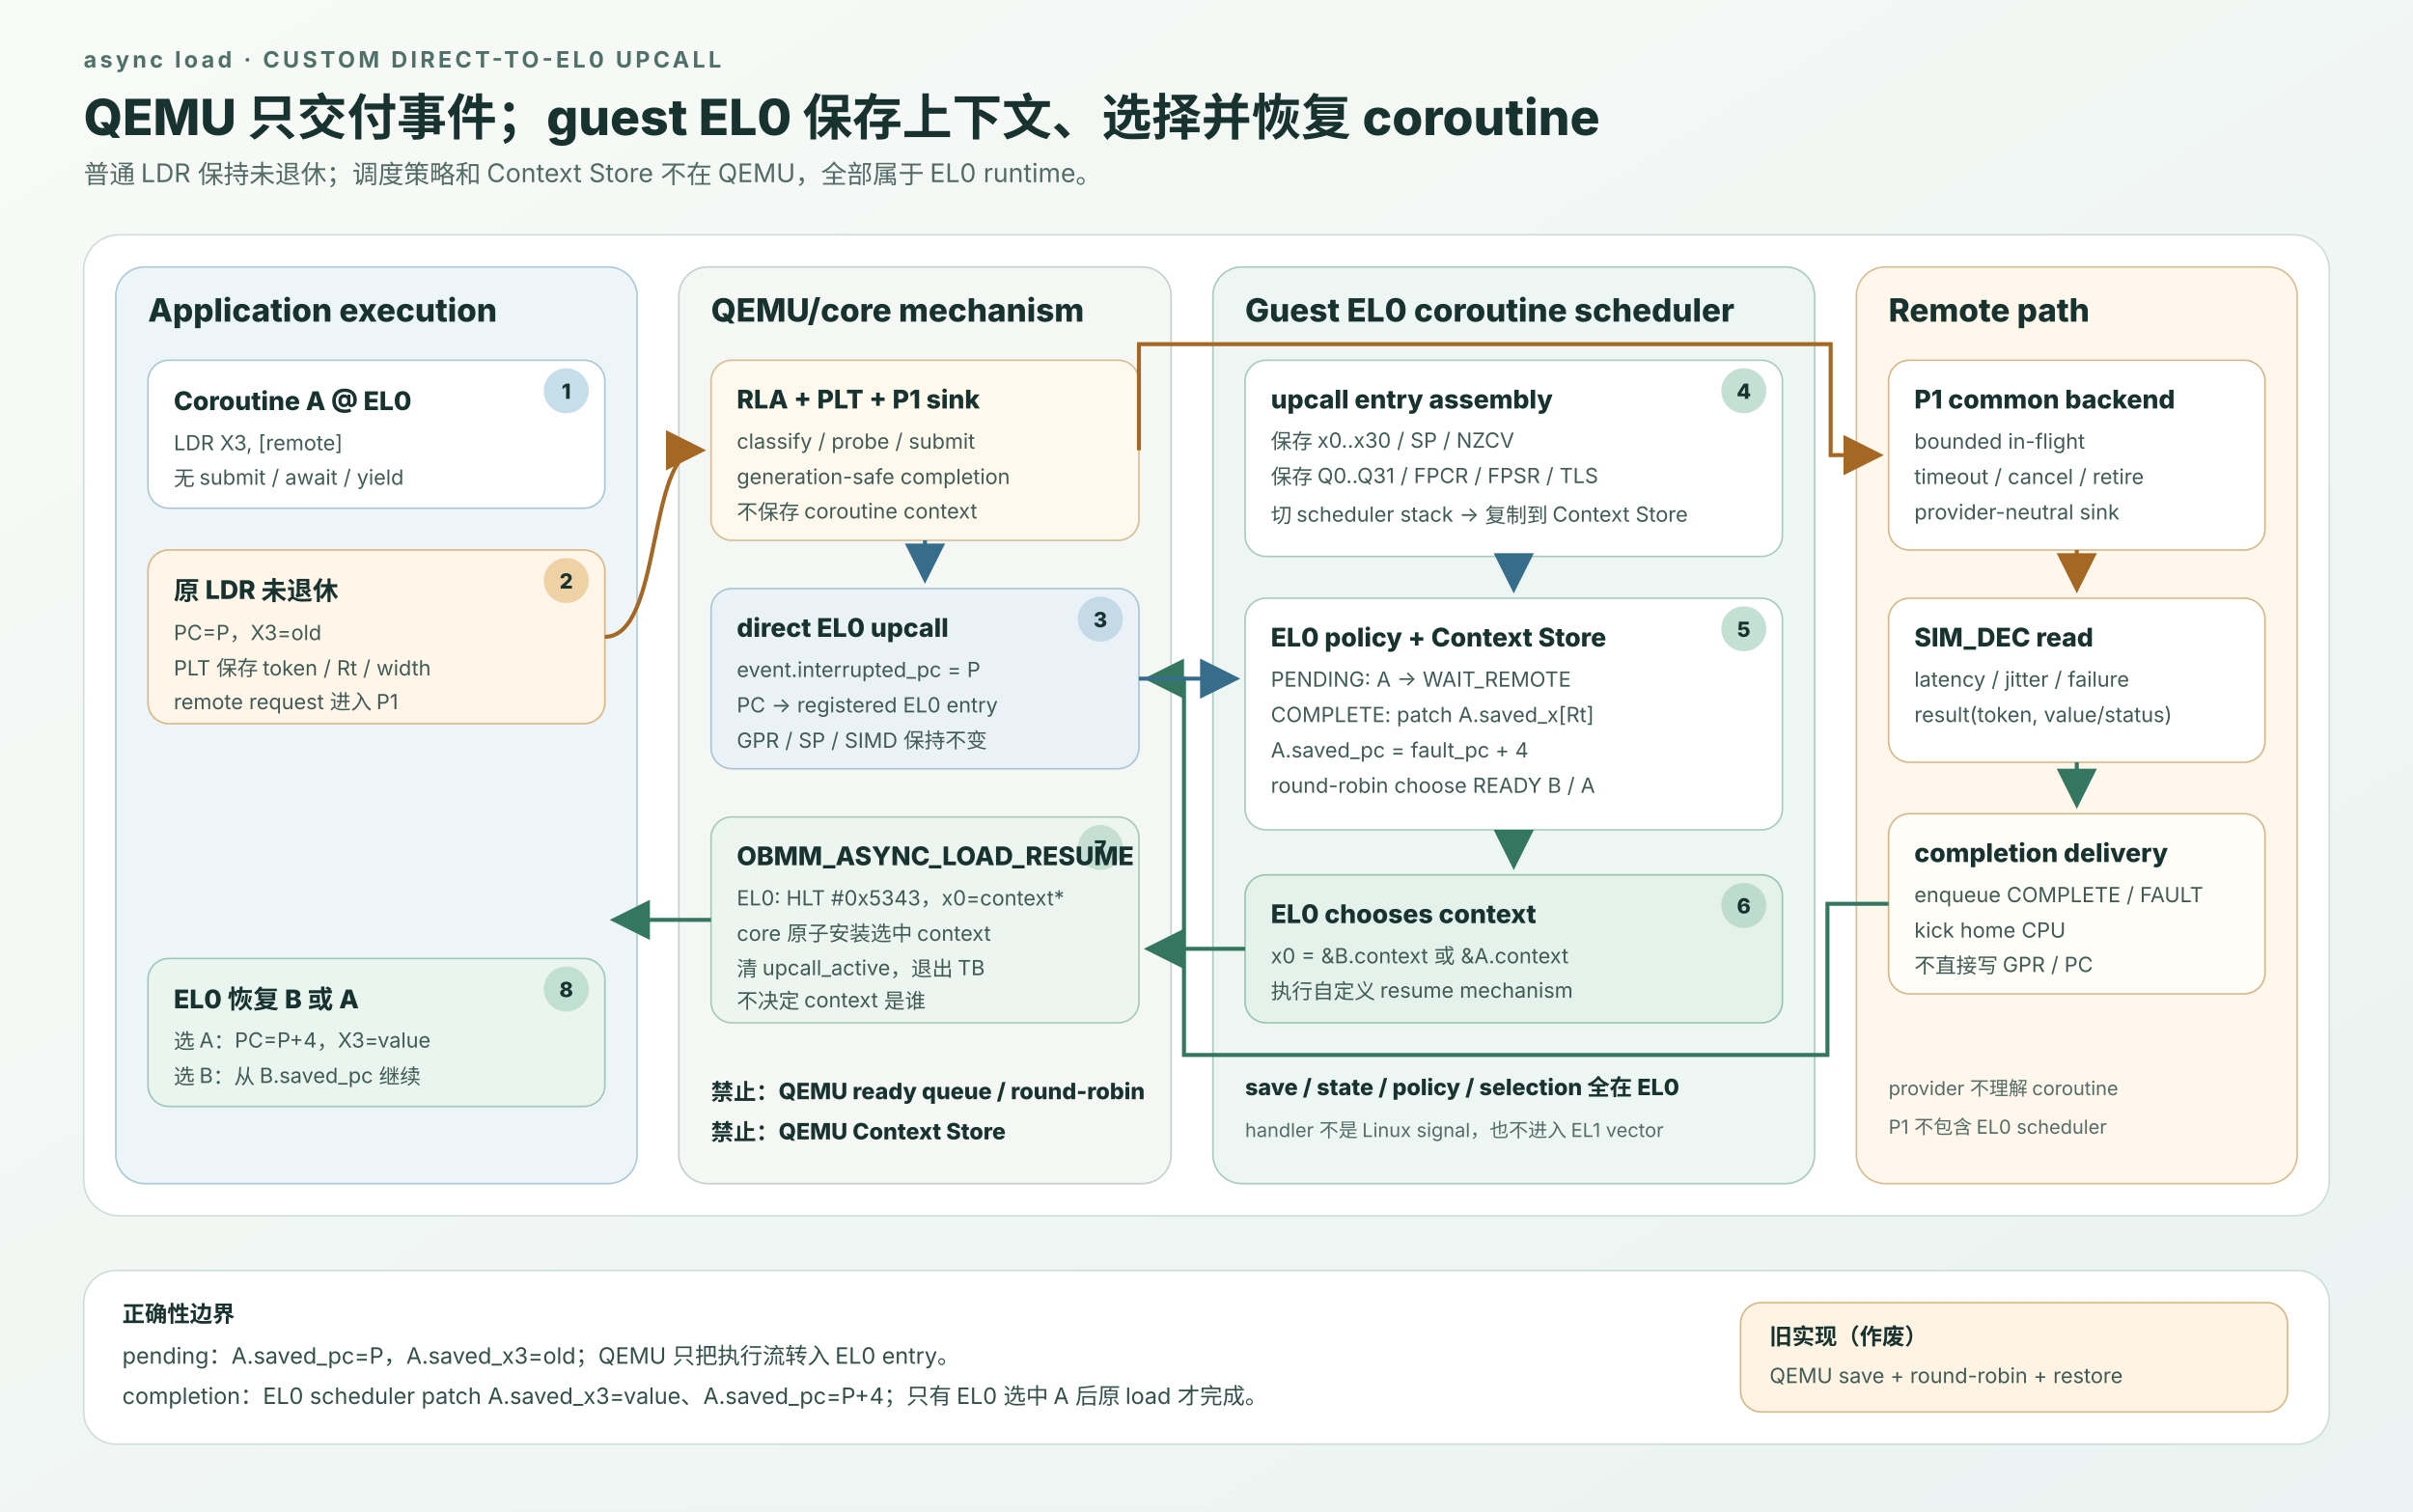
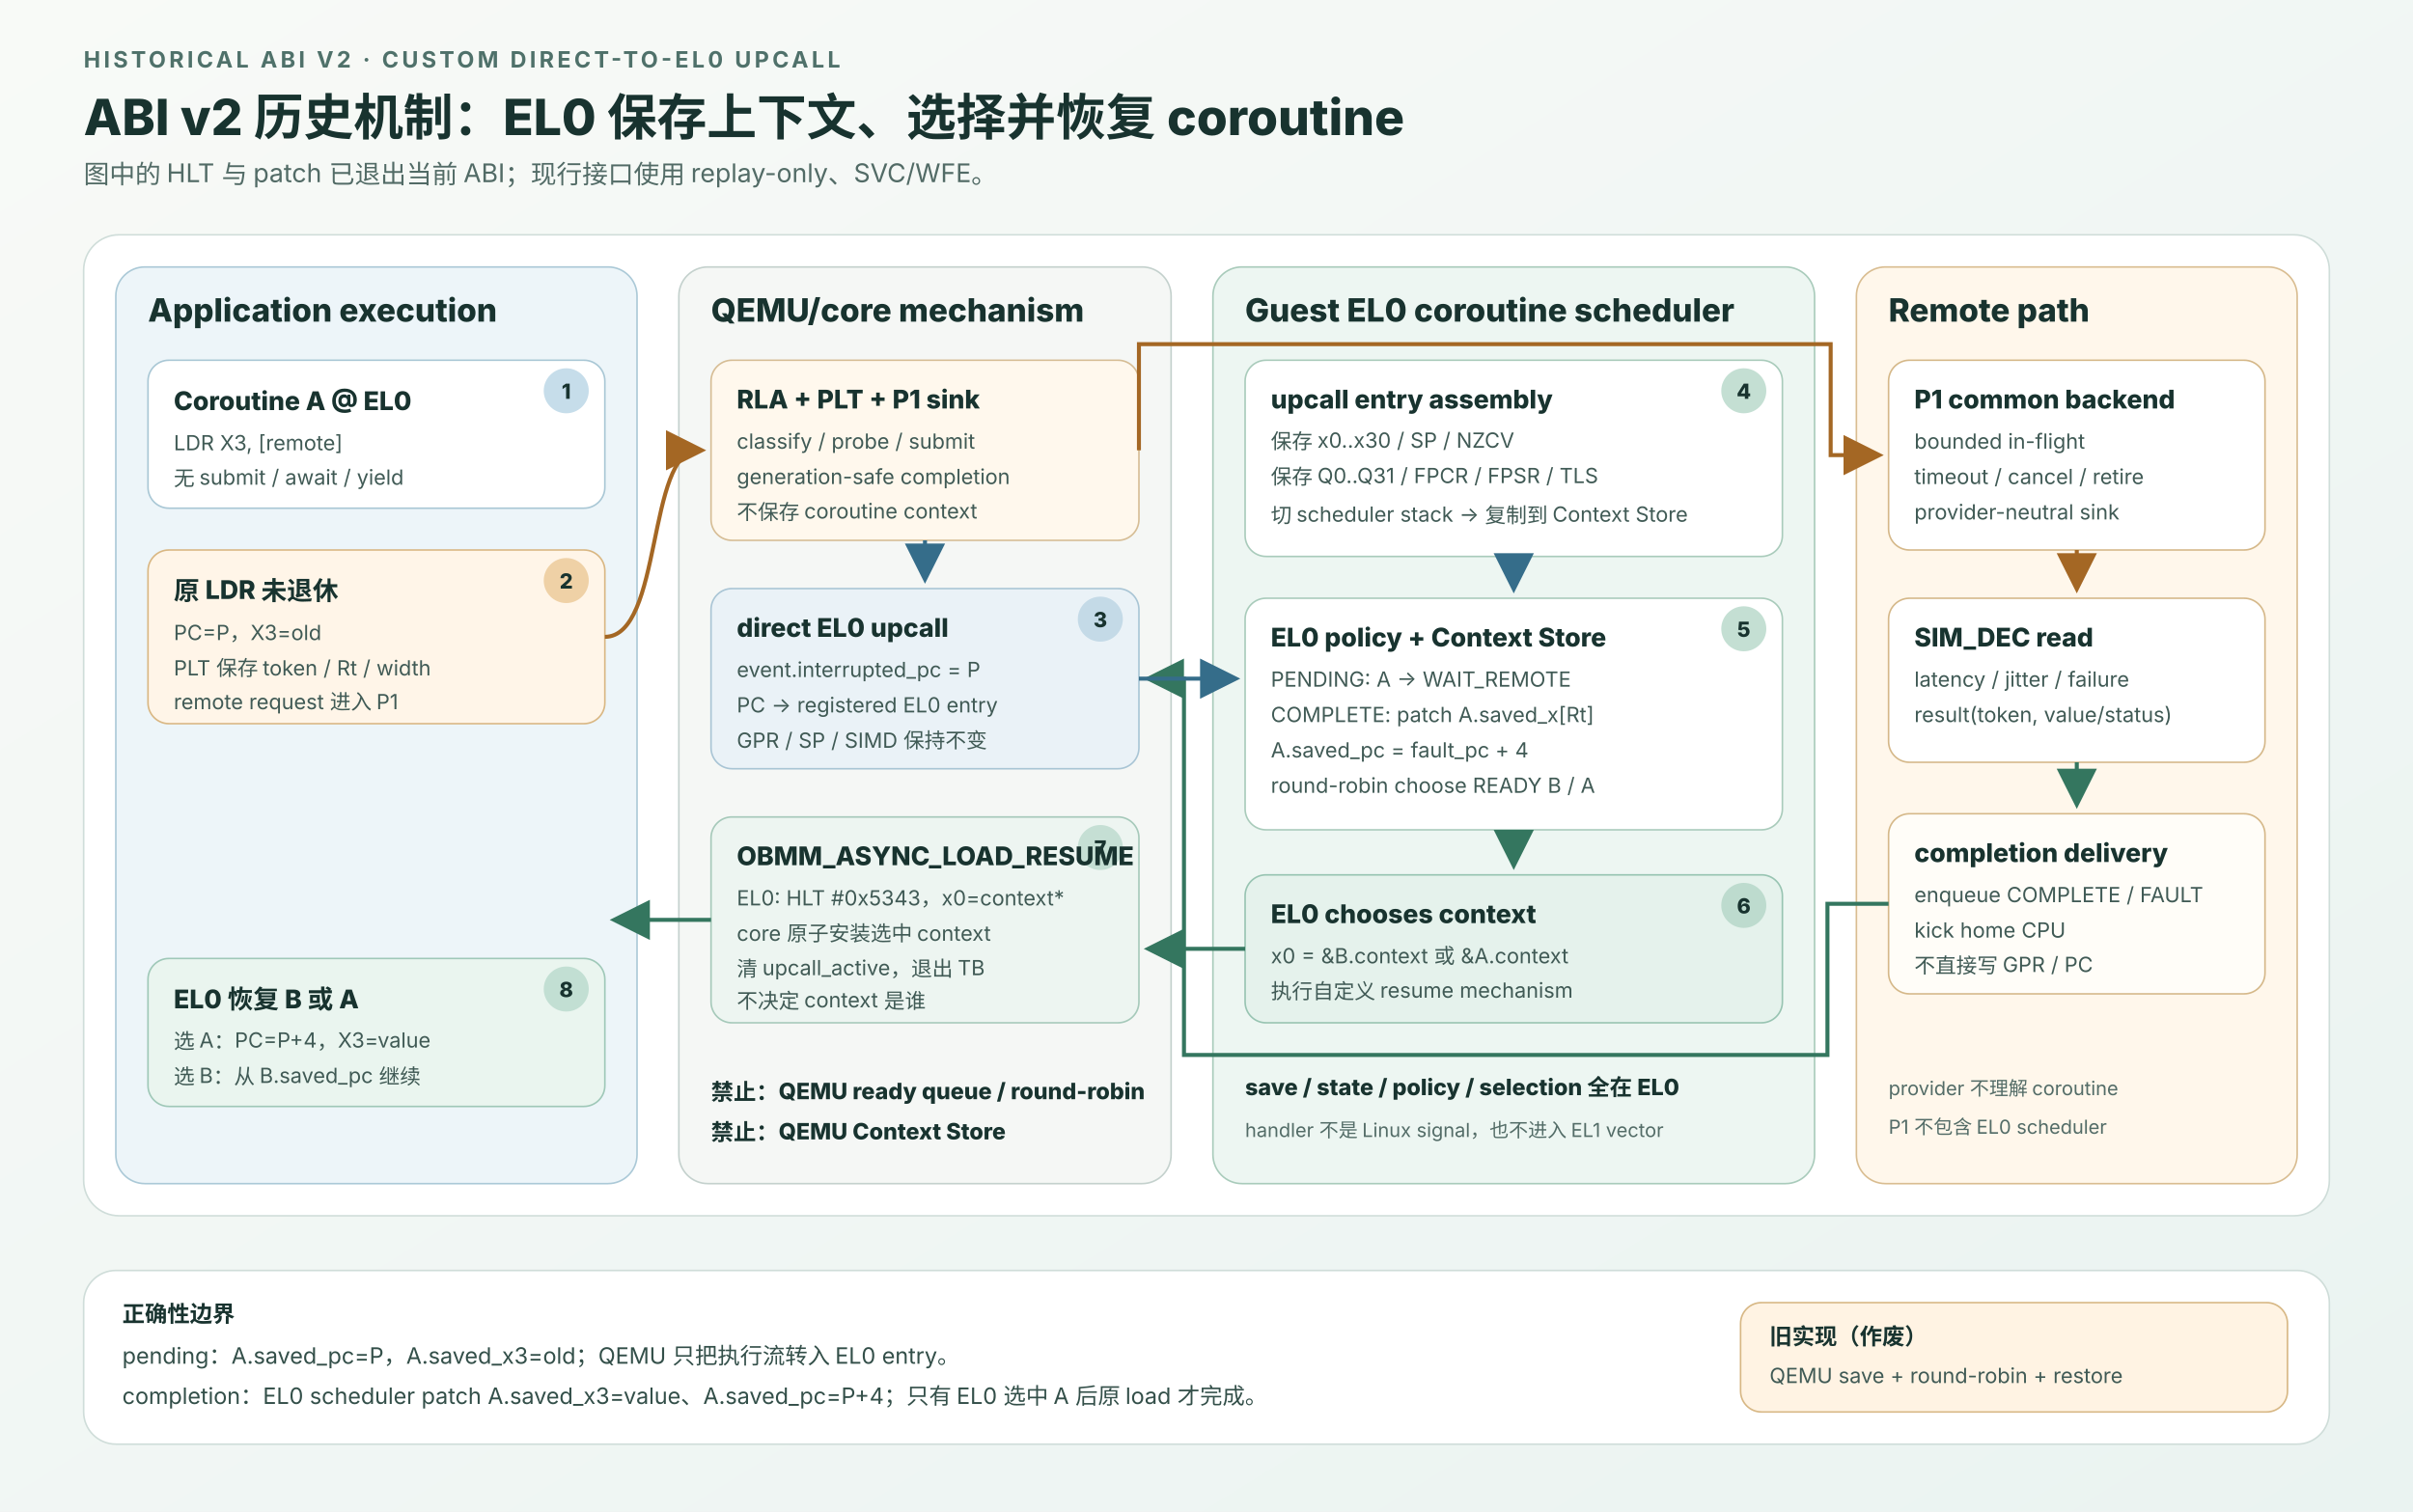
<svg xmlns="http://www.w3.org/2000/svg" width="1500" height="940" viewBox="0 0 1500 940" role="img" aria-labelledby="title desc">
  <defs>
    <linearGradient id="bg" x1="0" y1="0" x2="1" y2="1">
      <stop offset="0" stop-color="#f8faf7" />
      <stop offset="1" stop-color="#eaf3f1" />
    </linearGradient>
    <marker id="blue" markerWidth="10" markerHeight="10" refX="8" refY="5" orient="auto" markerUnits="strokeWidth">
      <path d="M0,0 L10,5 L0,10 Z" fill="#356d8a" />
    </marker>
    <marker id="green" markerWidth="10" markerHeight="10" refX="8" refY="5" orient="auto" markerUnits="strokeWidth">
      <path d="M0,0 L10,5 L0,10 Z" fill="#34765f" />
    </marker>
    <marker id="amber" markerWidth="10" markerHeight="10" refX="8" refY="5" orient="auto" markerUnits="strokeWidth">
      <path d="M0,0 L10,5 L0,10 Z" fill="#a46724" />
    </marker>
    <style>
      text { font-family: Inter, "Noto Sans CJK SC", "PingFang SC", sans-serif;
             fill: #18332f; }
      .kicker { font-size: 14px; font-weight: 750; letter-spacing: 2px; fill: #4f716a; }
      .title { font-size: 31px; font-weight: 780; }
      .subtitle { font-size: 16px; fill: #526b66; }
      .lane { font-size: 20px; font-weight: 780; }
      .box-title { font-size: 16px; font-weight: 760; }
      .copy { font-size: 13px; fill: #405a55; }
      .small { font-size: 12px; fill: #536c67; }
      .step { font-size: 13px; font-weight: 800; }
      .note { font-size: 14px; fill: #334f49; }
      .strong { font-size: 14px; font-weight: 760; }
    </style>
  </defs>
  <rect width="1500" height="940" fill="url(#bg)" />
-   <text x="52" y="42" class="kicker">async load · CUSTOM DIRECT-TO-EL0 UPCALL</text>
-   <text x="52" y="84" class="title">QEMU 只交付事件；guest EL0 保存上下文、选择并恢复 coroutine</text>
-   <text x="52" y="114" class="subtitle">普通 LDR 保持未退休；调度策略和 Context Store 不在 QEMU，全部属于 EL0 runtime。</text>
+   <text x="52" y="42" class="kicker">HISTORICAL ABI V2 · CUSTOM DIRECT-TO-EL0 UPCALL</text>
+   <text x="52" y="84" class="title">ABI v2 历史机制：EL0 保存上下文、选择并恢复 coroutine</text>
+   <text x="52" y="114" class="subtitle">图中的 HLT 与 patch 已退出当前 ABI；现行接口使用 replay-only、SVC/WFE。</text>
  <g transform="translate(52 146)">
    <rect width="1396" height="610" rx="22" fill="#ffffff" stroke="#cfddd9" />
    <rect x="20" y="20" width="324" height="570" rx="18" fill="#edf5f9" stroke="#abc9d7" />
    <text x="40" y="54" class="lane">Application execution</text>
    <g transform="translate(40 78)">
      <rect width="284" height="92" rx="13" fill="#ffffff" stroke="#a9c7d5" />
      <circle cx="260" cy="19" r="14" fill="#c6ddea" />
      <text x="260" y="24" text-anchor="middle" class="step">1</text>
      <text x="16" y="31" class="box-title">Coroutine A @ EL0</text>
      <text x="16" y="56" class="copy">LDR X3, [remote]</text>
      <text x="16" y="78" class="copy">无 submit / await / yield</text>
    </g>
    <g transform="translate(40 196)">
      <rect width="284" height="108" rx="13" fill="#fff5e8" stroke="#d9b783" />
      <circle cx="260" cy="19" r="14" fill="#efd1a6" />
      <text x="260" y="24" text-anchor="middle" class="step">2</text>
      <text x="16" y="31" class="box-title">原 LDR 未退休</text>
      <text x="16" y="56" class="copy">PC=P，X3=old</text>
      <text x="16" y="78" class="copy">PLT 保存 token / Rt / width</text>
      <text x="16" y="99" class="copy">remote request 进入 P1</text>
    </g>
    <g transform="translate(40 450)">
      <rect width="284" height="92" rx="13" fill="#eaf5ef" stroke="#9fc8b8" />
      <circle cx="260" cy="19" r="14" fill="#c2dfd3" />
      <text x="260" y="24" text-anchor="middle" class="step">8</text>
      <text x="16" y="31" class="box-title">EL0 恢复 B 或 A</text>
      <text x="16" y="56" class="copy">选 A：PC=P+4，X3=value</text>
      <text x="16" y="78" class="copy">选 B：从 B.saved_pc 继续</text>
    </g>
    <rect x="370" y="20" width="306" height="570" rx="18" fill="#f5f7f5" stroke="#c4d1cd" />
    <text x="390" y="54" class="lane">QEMU/core mechanism</text>
    <g transform="translate(390 78)">
      <rect width="266" height="112" rx="13" fill="#fff8ed" stroke="#d6bd95" />
      <text x="16" y="30" class="box-title">RLA + PLT + P1 sink</text>
      <text x="16" y="55" class="copy">classify / probe / submit</text>
      <text x="16" y="77" class="copy">generation-safe completion</text>
      <text x="16" y="99" class="copy">不保存 coroutine context</text>
    </g>
    <g transform="translate(390 220)">
      <rect width="266" height="112" rx="13" fill="#eaf2f7" stroke="#a9c5d5" />
      <circle cx="242" cy="19" r="14" fill="#c4dae7" />
      <text x="242" y="24" text-anchor="middle" class="step">3</text>
      <text x="16" y="30" class="box-title">direct EL0 upcall</text>
      <text x="16" y="55" class="copy">event.interrupted_pc = P</text>
      <text x="16" y="77" class="copy">PC → registered EL0 entry</text>
      <text x="16" y="99" class="copy">GPR / SP / SIMD 保持不变</text>
    </g>
    <g transform="translate(390 362)">
      <rect width="266" height="128" rx="13" fill="#edf5f1" stroke="#a6c9ba" />
      <circle cx="242" cy="19" r="14" fill="#c5dfd4" />
      <text x="242" y="24" text-anchor="middle" class="step">7</text>
      <text x="16" y="30" class="box-title">OBMM_ASYNC_LOAD_RESUME</text>
      <text x="16" y="55" class="copy">EL0: HLT #0x5343，x0=context*</text>
      <text x="16" y="77" class="copy">core 原子安装选中 context</text>
      <text x="16" y="99" class="copy">清 upcall_active，退出 TB</text>
      <text x="16" y="119" class="copy">不决定 context 是谁</text>
    </g>
    <text x="390" y="538" class="strong">禁止：QEMU ready queue / round-robin</text>
    <text x="390" y="563" class="strong">禁止：QEMU Context Store</text>
    <rect x="702" y="20" width="374" height="570" rx="18" fill="#edf6f2" stroke="#a9cbbb" />
    <text x="722" y="54" class="lane">Guest EL0 coroutine scheduler</text>
    <g transform="translate(722 78)">
      <rect width="334" height="122" rx="13" fill="#ffffff" stroke="#a9cbbb" />
      <circle cx="310" cy="19" r="14" fill="#c4dfd3" />
      <text x="310" y="24" text-anchor="middle" class="step">4</text>
      <text x="16" y="30" class="box-title">upcall entry assembly</text>
      <text x="16" y="55" class="copy">保存 x0..x30 / SP / NZCV</text>
      <text x="16" y="77" class="copy">保存 Q0..Q31 / FPCR / FPSR / TLS</text>
      <text x="16" y="101" class="copy">切 scheduler stack → 复制到 Context Store</text>
    </g>
    <g transform="translate(722 226)">
      <rect width="334" height="144" rx="13" fill="#ffffff" stroke="#a9cbbb" />
      <circle cx="310" cy="19" r="14" fill="#c4dfd3" />
      <text x="310" y="24" text-anchor="middle" class="step">5</text>
      <text x="16" y="30" class="box-title">EL0 policy + Context Store</text>
      <text x="16" y="55" class="copy">PENDING: A → WAIT_REMOTE</text>
      <text x="16" y="77" class="copy">COMPLETE: patch A.saved_x[Rt]</text>
      <text x="16" y="99" class="copy">A.saved_pc = fault_pc + 4</text>
      <text x="16" y="121" class="copy">round-robin choose READY B / A</text>
    </g>
    <g transform="translate(722 398)">
      <rect width="334" height="92" rx="13" fill="#e5f2ec" stroke="#98c4b2" />
      <circle cx="310" cy="19" r="14" fill="#bddbce" />
      <text x="310" y="24" text-anchor="middle" class="step">6</text>
      <text x="16" y="30" class="box-title">EL0 chooses context</text>
      <text x="16" y="55" class="copy">x0 = &amp;B.context 或 &amp;A.context</text>
      <text x="16" y="77" class="copy">执行自定义 resume mechanism</text>
    </g>
    <text x="722" y="535" class="strong">save / state / policy / selection 全在 EL0</text>
    <text x="722" y="561" class="small">handler 不是 Linux signal，也不进入 EL1 vector</text>
    <rect x="1102" y="20" width="274" height="570" rx="18" fill="#fff7eb" stroke="#d9bd91" />
    <text x="1122" y="54" class="lane">Remote path</text>
    <g transform="translate(1122 78)">
      <rect width="234" height="118" rx="13" fill="#ffffff" stroke="#d5b889" />
      <text x="16" y="30" class="box-title">P1 common backend</text>
      <text x="16" y="55" class="copy">bounded in-flight</text>
      <text x="16" y="77" class="copy">timeout / cancel / retire</text>
      <text x="16" y="99" class="copy">provider-neutral sink</text>
    </g>
    <g transform="translate(1122 226)">
      <rect width="234" height="102" rx="13" fill="#ffffff" stroke="#d5b889" />
      <text x="16" y="30" class="box-title">SIM_DEC read</text>
      <text x="16" y="55" class="copy">latency / jitter / failure</text>
      <text x="16" y="77" class="copy">result(token, value/status)</text>
    </g>
    <g transform="translate(1122 360)">
      <rect width="234" height="112" rx="13" fill="#fffdf8" stroke="#d5b889" />
      <text x="16" y="30" class="box-title">completion delivery</text>
      <text x="16" y="55" class="copy">enqueue COMPLETE / FAULT</text>
      <text x="16" y="77" class="copy">kick home CPU</text>
      <text x="16" y="99" class="copy">不直接写 GPR / PC</text>
    </g>
    <text x="1122" y="535" class="small">provider 不理解 coroutine</text>
    <text x="1122" y="559" class="small">P1 不包含 EL0 scheduler</text>
    <path d="M324 250 C360 250 350 134 382 134" fill="none" stroke="#a46724" stroke-width="2.5" marker-end="url(#amber)" />
    <path d="M523 190 V212" fill="none" stroke="#356d8a" stroke-width="2.5" marker-end="url(#blue)" />
    <path d="M656 134 V68 H1086 V137 H1114" fill="none" stroke="#a46724" stroke-width="2.5" marker-end="url(#amber)" />
    <path d="M1239 196 V218" fill="none" stroke="#a46724" stroke-width="2.5" marker-end="url(#amber)" />
    <path d="M1239 328 V352" fill="none" stroke="#34765f" stroke-width="2.5" marker-end="url(#green)" />
    <path d="M1122 416 H1084 V510 H684 V276 H664" fill="none" stroke="#34765f" stroke-width="2.5" marker-end="url(#green)" />
    <path d="M656 276 H714" fill="none" stroke="#356d8a" stroke-width="2.5" marker-end="url(#blue)" />
    <path d="M889 200 V218" fill="none" stroke="#356d8a" stroke-width="2.5" marker-end="url(#blue)" />
    <path d="M889 370 V390" fill="none" stroke="#34765f" stroke-width="2.5" marker-end="url(#green)" />
    <path d="M722 444 H664" fill="none" stroke="#34765f" stroke-width="2.5" marker-end="url(#green)" />
    <path d="M390 426 H332" fill="none" stroke="#34765f" stroke-width="2.5" marker-end="url(#green)" />
  </g>
  <g transform="translate(52 790)">
    <rect width="1396" height="108" rx="20" fill="#ffffff" stroke="#cfddd9" />
    <text x="24" y="32" class="strong">正确性边界</text>
    <text x="24" y="58" class="note">pending：A.saved_pc=P，A.saved_x3=old；QEMU 只把执行流转入 EL0 entry。</text>
    <text x="24" y="83" class="note">completion：EL0 scheduler patch A.saved_x3=value、A.saved_pc=P+4；只有 EL0 选中 A 后原 load 才完成。</text>
    <rect x="1030" y="20" width="340" height="68" rx="13" fill="#fff3e3" stroke="#d7b784" />
    <text x="1048" y="46" class="strong">旧实现（作废）</text>
    <text x="1048" y="70" class="copy">QEMU save + round-robin + restore</text>
  </g>
</svg>
